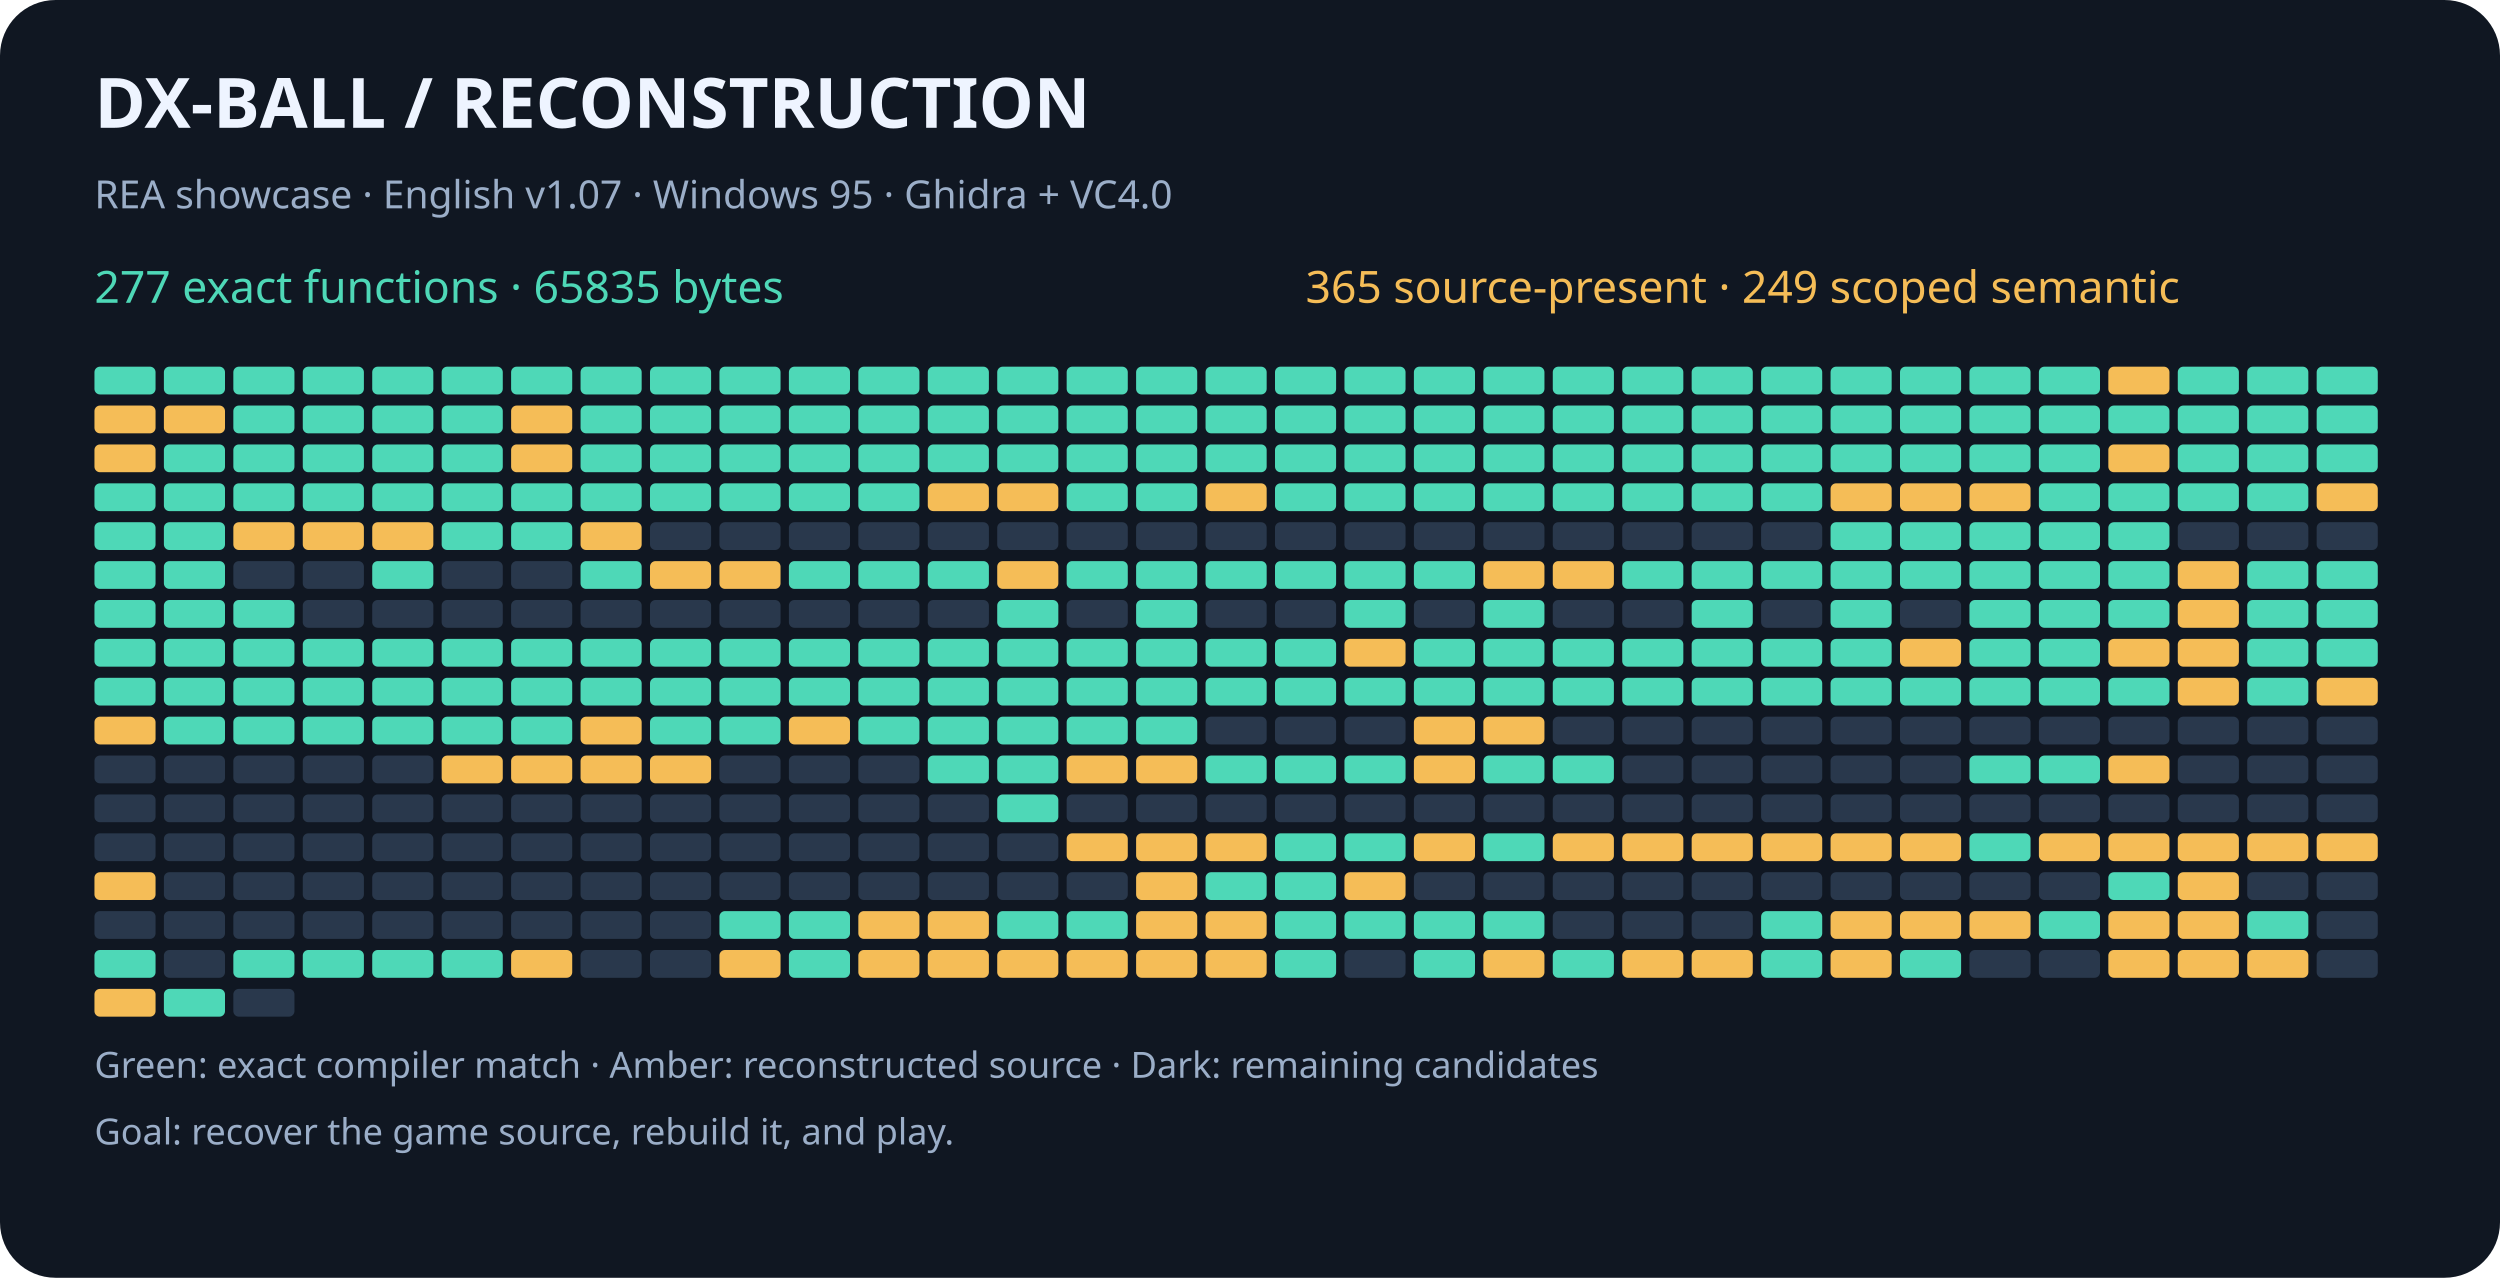
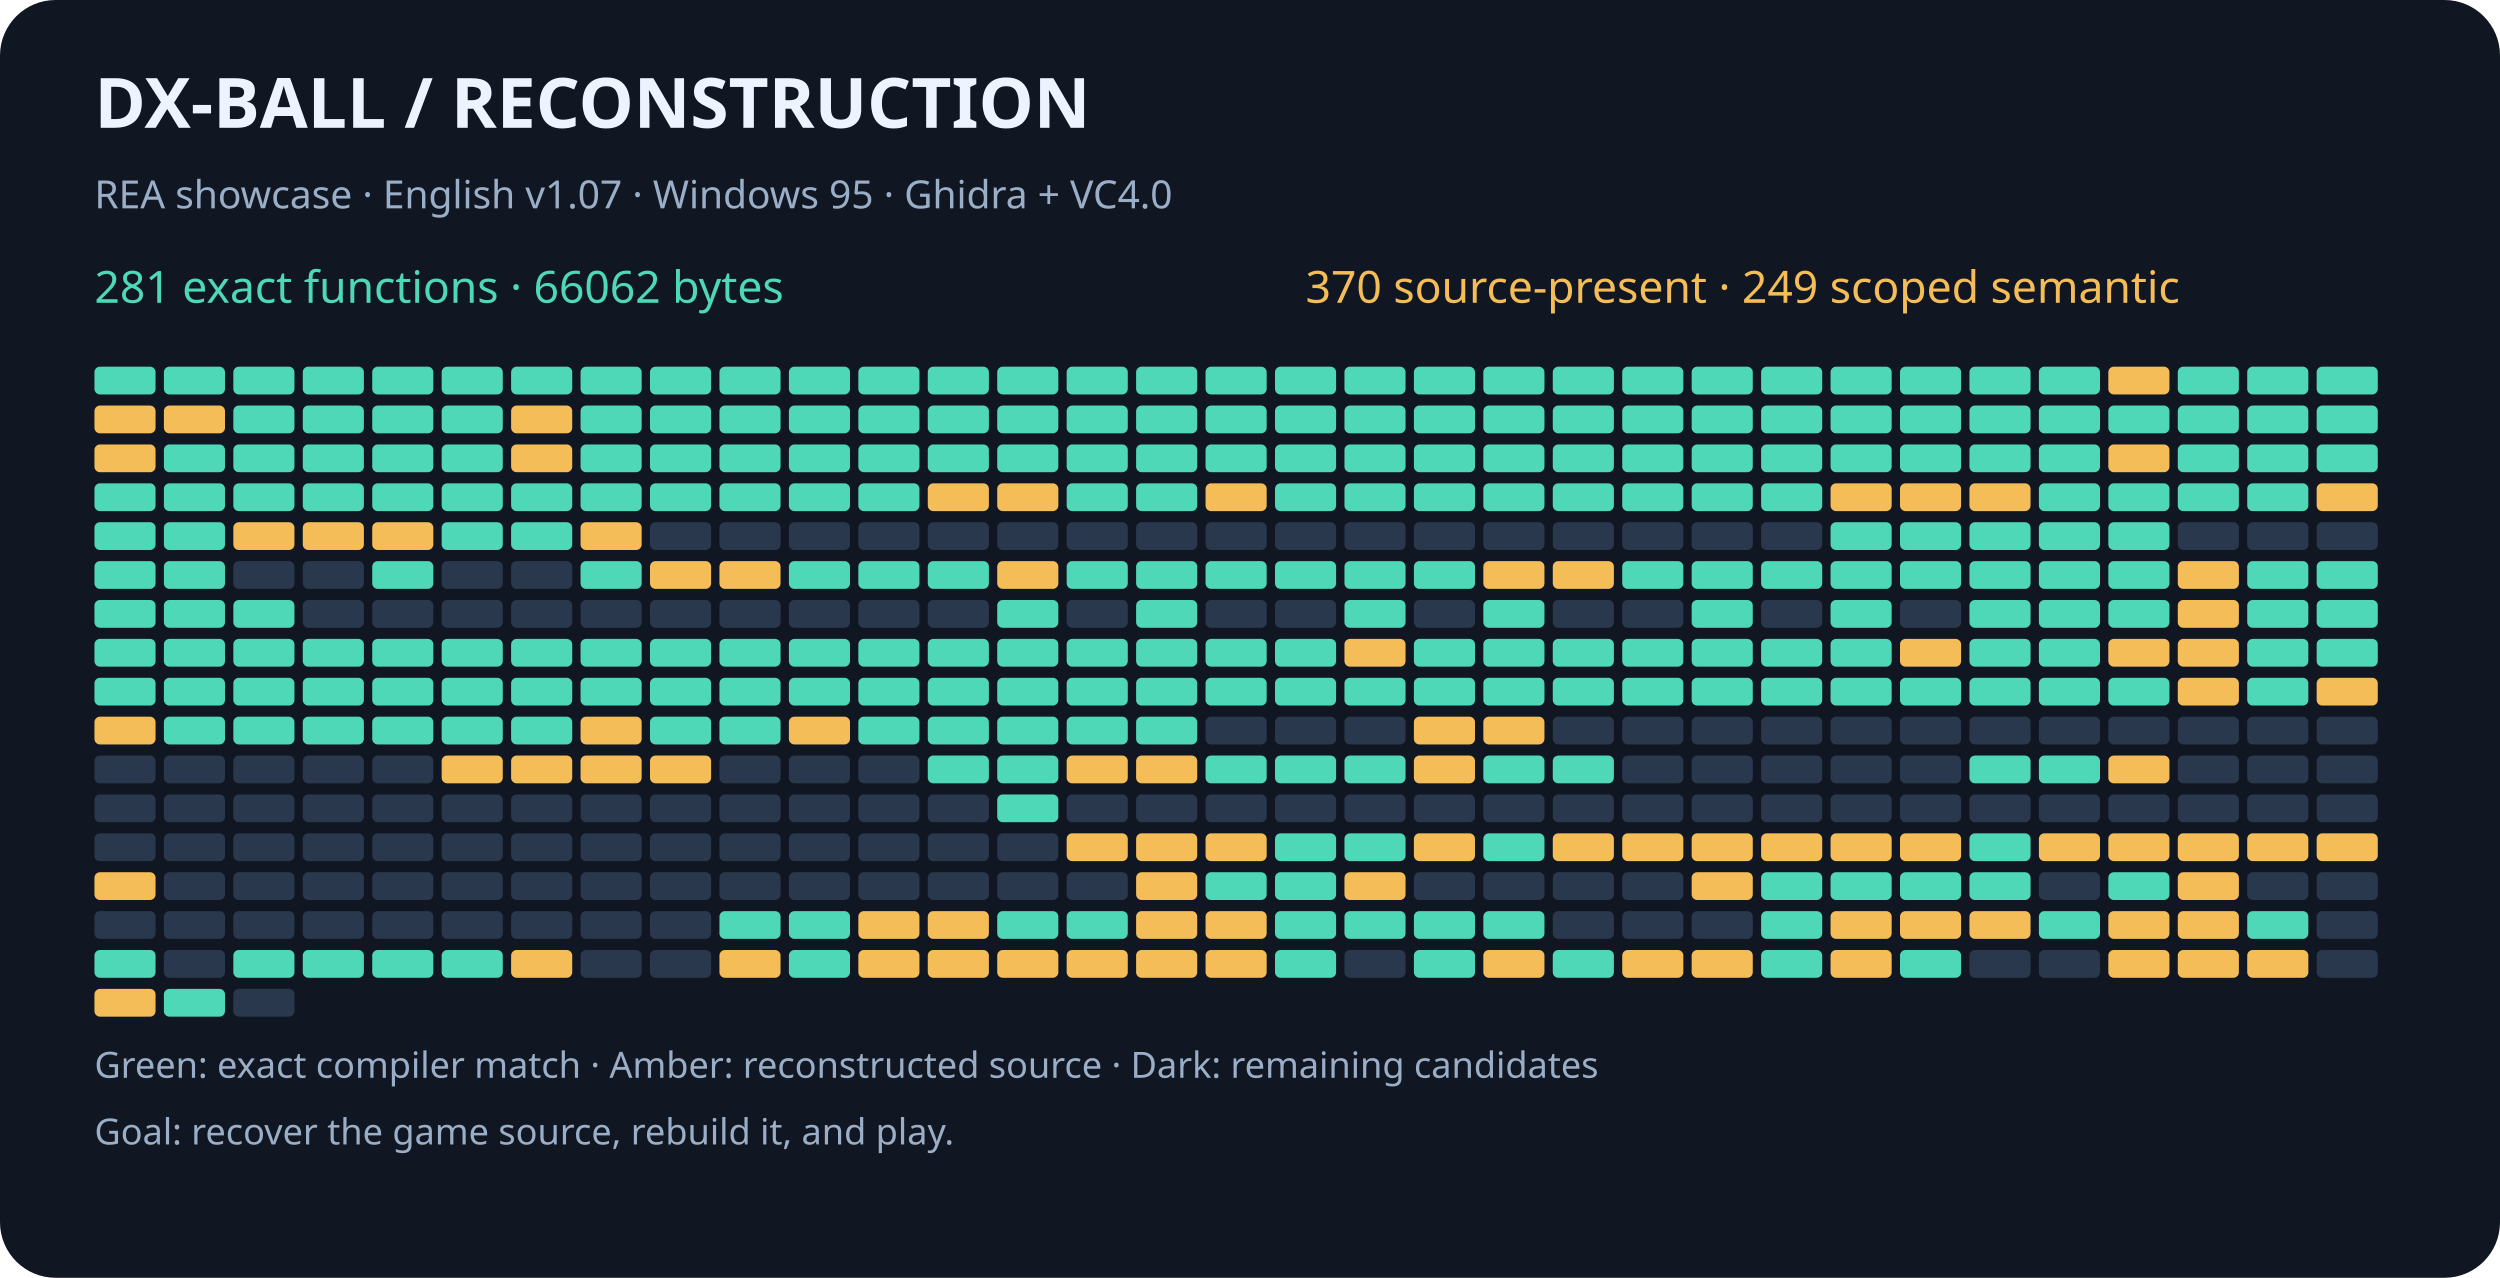
<svg xmlns="http://www.w3.org/2000/svg" width="900" height="460" viewBox="0 0 900 460" role="img" aria-labelledby="title desc">
  <rect width="900" height="460" rx="20" fill="#101722" />
  <g font-family="sans-serif">
    <text x="34" y="46" fill="#eef4ff" font-size="25" font-weight="bold">DX-BALL  /  RECONSTRUCTION</text>
    <text x="34" y="75" fill="#9baec8" font-size="14">REA showcase · English v1.07 · Windows 95 · Ghidra + VC4.0</text>
-     <text x="34" y="109" fill="#4ed8b7" font-size="16">277 exact functions · 65835 bytes</text>
-     <text x="470" y="109" fill="#f5bd57" font-size="16">365 source-present · 249 scoped semantic</text>
+     <text x="34" y="109" fill="#4ed8b7" font-size="16">281 exact functions · 66062 bytes</text>
+     <text x="470" y="109" fill="#f5bd57" font-size="16">370 source-present · 249 scoped semantic</text>
    <rect x="34" y="132" width="22" height="10" rx="2" fill="#4ed8b7" />
    <rect x="59" y="132" width="22" height="10" rx="2" fill="#4ed8b7" />
    <rect x="84" y="132" width="22" height="10" rx="2" fill="#4ed8b7" />
    <rect x="109" y="132" width="22" height="10" rx="2" fill="#4ed8b7" />
    <rect x="134" y="132" width="22" height="10" rx="2" fill="#4ed8b7" />
    <rect x="159" y="132" width="22" height="10" rx="2" fill="#4ed8b7" />
    <rect x="184" y="132" width="22" height="10" rx="2" fill="#4ed8b7" />
    <rect x="209" y="132" width="22" height="10" rx="2" fill="#4ed8b7" />
    <rect x="234" y="132" width="22" height="10" rx="2" fill="#4ed8b7" />
    <rect x="259" y="132" width="22" height="10" rx="2" fill="#4ed8b7" />
    <rect x="284" y="132" width="22" height="10" rx="2" fill="#4ed8b7" />
    <rect x="309" y="132" width="22" height="10" rx="2" fill="#4ed8b7" />
    <rect x="334" y="132" width="22" height="10" rx="2" fill="#4ed8b7" />
    <rect x="359" y="132" width="22" height="10" rx="2" fill="#4ed8b7" />
    <rect x="384" y="132" width="22" height="10" rx="2" fill="#4ed8b7" />
    <rect x="409" y="132" width="22" height="10" rx="2" fill="#4ed8b7" />
    <rect x="434" y="132" width="22" height="10" rx="2" fill="#4ed8b7" />
    <rect x="459" y="132" width="22" height="10" rx="2" fill="#4ed8b7" />
    <rect x="484" y="132" width="22" height="10" rx="2" fill="#4ed8b7" />
    <rect x="509" y="132" width="22" height="10" rx="2" fill="#4ed8b7" />
    <rect x="534" y="132" width="22" height="10" rx="2" fill="#4ed8b7" />
    <rect x="559" y="132" width="22" height="10" rx="2" fill="#4ed8b7" />
    <rect x="584" y="132" width="22" height="10" rx="2" fill="#4ed8b7" />
    <rect x="609" y="132" width="22" height="10" rx="2" fill="#4ed8b7" />
    <rect x="634" y="132" width="22" height="10" rx="2" fill="#4ed8b7" />
    <rect x="659" y="132" width="22" height="10" rx="2" fill="#4ed8b7" />
    <rect x="684" y="132" width="22" height="10" rx="2" fill="#4ed8b7" />
    <rect x="709" y="132" width="22" height="10" rx="2" fill="#4ed8b7" />
    <rect x="734" y="132" width="22" height="10" rx="2" fill="#4ed8b7" />
    <rect x="759" y="132" width="22" height="10" rx="2" fill="#f5bd57" />
    <rect x="784" y="132" width="22" height="10" rx="2" fill="#4ed8b7" />
    <rect x="809" y="132" width="22" height="10" rx="2" fill="#4ed8b7" />
    <rect x="834" y="132" width="22" height="10" rx="2" fill="#4ed8b7" />
    <rect x="34" y="146" width="22" height="10" rx="2" fill="#f5bd57" />
    <rect x="59" y="146" width="22" height="10" rx="2" fill="#f5bd57" />
    <rect x="84" y="146" width="22" height="10" rx="2" fill="#4ed8b7" />
    <rect x="109" y="146" width="22" height="10" rx="2" fill="#4ed8b7" />
    <rect x="134" y="146" width="22" height="10" rx="2" fill="#4ed8b7" />
    <rect x="159" y="146" width="22" height="10" rx="2" fill="#4ed8b7" />
    <rect x="184" y="146" width="22" height="10" rx="2" fill="#f5bd57" />
    <rect x="209" y="146" width="22" height="10" rx="2" fill="#4ed8b7" />
    <rect x="234" y="146" width="22" height="10" rx="2" fill="#4ed8b7" />
    <rect x="259" y="146" width="22" height="10" rx="2" fill="#4ed8b7" />
    <rect x="284" y="146" width="22" height="10" rx="2" fill="#4ed8b7" />
    <rect x="309" y="146" width="22" height="10" rx="2" fill="#4ed8b7" />
    <rect x="334" y="146" width="22" height="10" rx="2" fill="#4ed8b7" />
    <rect x="359" y="146" width="22" height="10" rx="2" fill="#4ed8b7" />
    <rect x="384" y="146" width="22" height="10" rx="2" fill="#4ed8b7" />
    <rect x="409" y="146" width="22" height="10" rx="2" fill="#4ed8b7" />
    <rect x="434" y="146" width="22" height="10" rx="2" fill="#4ed8b7" />
    <rect x="459" y="146" width="22" height="10" rx="2" fill="#4ed8b7" />
    <rect x="484" y="146" width="22" height="10" rx="2" fill="#4ed8b7" />
    <rect x="509" y="146" width="22" height="10" rx="2" fill="#4ed8b7" />
    <rect x="534" y="146" width="22" height="10" rx="2" fill="#4ed8b7" />
    <rect x="559" y="146" width="22" height="10" rx="2" fill="#4ed8b7" />
    <rect x="584" y="146" width="22" height="10" rx="2" fill="#4ed8b7" />
    <rect x="609" y="146" width="22" height="10" rx="2" fill="#4ed8b7" />
    <rect x="634" y="146" width="22" height="10" rx="2" fill="#4ed8b7" />
    <rect x="659" y="146" width="22" height="10" rx="2" fill="#4ed8b7" />
    <rect x="684" y="146" width="22" height="10" rx="2" fill="#4ed8b7" />
    <rect x="709" y="146" width="22" height="10" rx="2" fill="#4ed8b7" />
    <rect x="734" y="146" width="22" height="10" rx="2" fill="#4ed8b7" />
    <rect x="759" y="146" width="22" height="10" rx="2" fill="#4ed8b7" />
    <rect x="784" y="146" width="22" height="10" rx="2" fill="#4ed8b7" />
    <rect x="809" y="146" width="22" height="10" rx="2" fill="#4ed8b7" />
    <rect x="834" y="146" width="22" height="10" rx="2" fill="#4ed8b7" />
    <rect x="34" y="160" width="22" height="10" rx="2" fill="#f5bd57" />
    <rect x="59" y="160" width="22" height="10" rx="2" fill="#4ed8b7" />
    <rect x="84" y="160" width="22" height="10" rx="2" fill="#4ed8b7" />
    <rect x="109" y="160" width="22" height="10" rx="2" fill="#4ed8b7" />
    <rect x="134" y="160" width="22" height="10" rx="2" fill="#4ed8b7" />
    <rect x="159" y="160" width="22" height="10" rx="2" fill="#4ed8b7" />
    <rect x="184" y="160" width="22" height="10" rx="2" fill="#f5bd57" />
    <rect x="209" y="160" width="22" height="10" rx="2" fill="#4ed8b7" />
    <rect x="234" y="160" width="22" height="10" rx="2" fill="#4ed8b7" />
    <rect x="259" y="160" width="22" height="10" rx="2" fill="#4ed8b7" />
    <rect x="284" y="160" width="22" height="10" rx="2" fill="#4ed8b7" />
    <rect x="309" y="160" width="22" height="10" rx="2" fill="#4ed8b7" />
    <rect x="334" y="160" width="22" height="10" rx="2" fill="#4ed8b7" />
    <rect x="359" y="160" width="22" height="10" rx="2" fill="#4ed8b7" />
    <rect x="384" y="160" width="22" height="10" rx="2" fill="#4ed8b7" />
    <rect x="409" y="160" width="22" height="10" rx="2" fill="#4ed8b7" />
    <rect x="434" y="160" width="22" height="10" rx="2" fill="#4ed8b7" />
    <rect x="459" y="160" width="22" height="10" rx="2" fill="#4ed8b7" />
    <rect x="484" y="160" width="22" height="10" rx="2" fill="#4ed8b7" />
    <rect x="509" y="160" width="22" height="10" rx="2" fill="#4ed8b7" />
    <rect x="534" y="160" width="22" height="10" rx="2" fill="#4ed8b7" />
    <rect x="559" y="160" width="22" height="10" rx="2" fill="#4ed8b7" />
    <rect x="584" y="160" width="22" height="10" rx="2" fill="#4ed8b7" />
    <rect x="609" y="160" width="22" height="10" rx="2" fill="#4ed8b7" />
    <rect x="634" y="160" width="22" height="10" rx="2" fill="#4ed8b7" />
    <rect x="659" y="160" width="22" height="10" rx="2" fill="#4ed8b7" />
    <rect x="684" y="160" width="22" height="10" rx="2" fill="#4ed8b7" />
    <rect x="709" y="160" width="22" height="10" rx="2" fill="#4ed8b7" />
    <rect x="734" y="160" width="22" height="10" rx="2" fill="#4ed8b7" />
    <rect x="759" y="160" width="22" height="10" rx="2" fill="#f5bd57" />
    <rect x="784" y="160" width="22" height="10" rx="2" fill="#4ed8b7" />
    <rect x="809" y="160" width="22" height="10" rx="2" fill="#4ed8b7" />
    <rect x="834" y="160" width="22" height="10" rx="2" fill="#4ed8b7" />
    <rect x="34" y="174" width="22" height="10" rx="2" fill="#4ed8b7" />
    <rect x="59" y="174" width="22" height="10" rx="2" fill="#4ed8b7" />
    <rect x="84" y="174" width="22" height="10" rx="2" fill="#4ed8b7" />
    <rect x="109" y="174" width="22" height="10" rx="2" fill="#4ed8b7" />
    <rect x="134" y="174" width="22" height="10" rx="2" fill="#4ed8b7" />
    <rect x="159" y="174" width="22" height="10" rx="2" fill="#4ed8b7" />
    <rect x="184" y="174" width="22" height="10" rx="2" fill="#4ed8b7" />
    <rect x="209" y="174" width="22" height="10" rx="2" fill="#4ed8b7" />
    <rect x="234" y="174" width="22" height="10" rx="2" fill="#4ed8b7" />
    <rect x="259" y="174" width="22" height="10" rx="2" fill="#4ed8b7" />
    <rect x="284" y="174" width="22" height="10" rx="2" fill="#4ed8b7" />
    <rect x="309" y="174" width="22" height="10" rx="2" fill="#4ed8b7" />
    <rect x="334" y="174" width="22" height="10" rx="2" fill="#f5bd57" />
    <rect x="359" y="174" width="22" height="10" rx="2" fill="#f5bd57" />
    <rect x="384" y="174" width="22" height="10" rx="2" fill="#4ed8b7" />
    <rect x="409" y="174" width="22" height="10" rx="2" fill="#4ed8b7" />
    <rect x="434" y="174" width="22" height="10" rx="2" fill="#f5bd57" />
    <rect x="459" y="174" width="22" height="10" rx="2" fill="#4ed8b7" />
    <rect x="484" y="174" width="22" height="10" rx="2" fill="#4ed8b7" />
    <rect x="509" y="174" width="22" height="10" rx="2" fill="#4ed8b7" />
    <rect x="534" y="174" width="22" height="10" rx="2" fill="#4ed8b7" />
    <rect x="559" y="174" width="22" height="10" rx="2" fill="#4ed8b7" />
    <rect x="584" y="174" width="22" height="10" rx="2" fill="#4ed8b7" />
    <rect x="609" y="174" width="22" height="10" rx="2" fill="#4ed8b7" />
    <rect x="634" y="174" width="22" height="10" rx="2" fill="#4ed8b7" />
    <rect x="659" y="174" width="22" height="10" rx="2" fill="#f5bd57" />
    <rect x="684" y="174" width="22" height="10" rx="2" fill="#f5bd57" />
    <rect x="709" y="174" width="22" height="10" rx="2" fill="#f5bd57" />
    <rect x="734" y="174" width="22" height="10" rx="2" fill="#4ed8b7" />
    <rect x="759" y="174" width="22" height="10" rx="2" fill="#4ed8b7" />
    <rect x="784" y="174" width="22" height="10" rx="2" fill="#4ed8b7" />
    <rect x="809" y="174" width="22" height="10" rx="2" fill="#4ed8b7" />
    <rect x="834" y="174" width="22" height="10" rx="2" fill="#f5bd57" />
    <rect x="34" y="188" width="22" height="10" rx="2" fill="#4ed8b7" />
    <rect x="59" y="188" width="22" height="10" rx="2" fill="#4ed8b7" />
    <rect x="84" y="188" width="22" height="10" rx="2" fill="#f5bd57" />
    <rect x="109" y="188" width="22" height="10" rx="2" fill="#f5bd57" />
    <rect x="134" y="188" width="22" height="10" rx="2" fill="#f5bd57" />
    <rect x="159" y="188" width="22" height="10" rx="2" fill="#4ed8b7" />
    <rect x="184" y="188" width="22" height="10" rx="2" fill="#4ed8b7" />
    <rect x="209" y="188" width="22" height="10" rx="2" fill="#f5bd57" />
    <rect x="234" y="188" width="22" height="10" rx="2" fill="#29384c" />
    <rect x="259" y="188" width="22" height="10" rx="2" fill="#29384c" />
    <rect x="284" y="188" width="22" height="10" rx="2" fill="#29384c" />
    <rect x="309" y="188" width="22" height="10" rx="2" fill="#29384c" />
    <rect x="334" y="188" width="22" height="10" rx="2" fill="#29384c" />
    <rect x="359" y="188" width="22" height="10" rx="2" fill="#29384c" />
    <rect x="384" y="188" width="22" height="10" rx="2" fill="#29384c" />
    <rect x="409" y="188" width="22" height="10" rx="2" fill="#29384c" />
    <rect x="434" y="188" width="22" height="10" rx="2" fill="#29384c" />
    <rect x="459" y="188" width="22" height="10" rx="2" fill="#29384c" />
    <rect x="484" y="188" width="22" height="10" rx="2" fill="#29384c" />
    <rect x="509" y="188" width="22" height="10" rx="2" fill="#29384c" />
    <rect x="534" y="188" width="22" height="10" rx="2" fill="#29384c" />
    <rect x="559" y="188" width="22" height="10" rx="2" fill="#29384c" />
    <rect x="584" y="188" width="22" height="10" rx="2" fill="#29384c" />
    <rect x="609" y="188" width="22" height="10" rx="2" fill="#29384c" />
    <rect x="634" y="188" width="22" height="10" rx="2" fill="#29384c" />
    <rect x="659" y="188" width="22" height="10" rx="2" fill="#4ed8b7" />
    <rect x="684" y="188" width="22" height="10" rx="2" fill="#4ed8b7" />
    <rect x="709" y="188" width="22" height="10" rx="2" fill="#4ed8b7" />
    <rect x="734" y="188" width="22" height="10" rx="2" fill="#4ed8b7" />
    <rect x="759" y="188" width="22" height="10" rx="2" fill="#4ed8b7" />
    <rect x="784" y="188" width="22" height="10" rx="2" fill="#29384c" />
    <rect x="809" y="188" width="22" height="10" rx="2" fill="#29384c" />
    <rect x="834" y="188" width="22" height="10" rx="2" fill="#29384c" />
    <rect x="34" y="202" width="22" height="10" rx="2" fill="#4ed8b7" />
    <rect x="59" y="202" width="22" height="10" rx="2" fill="#4ed8b7" />
    <rect x="84" y="202" width="22" height="10" rx="2" fill="#29384c" />
    <rect x="109" y="202" width="22" height="10" rx="2" fill="#29384c" />
    <rect x="134" y="202" width="22" height="10" rx="2" fill="#4ed8b7" />
    <rect x="159" y="202" width="22" height="10" rx="2" fill="#29384c" />
    <rect x="184" y="202" width="22" height="10" rx="2" fill="#29384c" />
    <rect x="209" y="202" width="22" height="10" rx="2" fill="#4ed8b7" />
    <rect x="234" y="202" width="22" height="10" rx="2" fill="#f5bd57" />
    <rect x="259" y="202" width="22" height="10" rx="2" fill="#f5bd57" />
    <rect x="284" y="202" width="22" height="10" rx="2" fill="#4ed8b7" />
    <rect x="309" y="202" width="22" height="10" rx="2" fill="#4ed8b7" />
    <rect x="334" y="202" width="22" height="10" rx="2" fill="#4ed8b7" />
    <rect x="359" y="202" width="22" height="10" rx="2" fill="#f5bd57" />
    <rect x="384" y="202" width="22" height="10" rx="2" fill="#4ed8b7" />
    <rect x="409" y="202" width="22" height="10" rx="2" fill="#4ed8b7" />
    <rect x="434" y="202" width="22" height="10" rx="2" fill="#4ed8b7" />
    <rect x="459" y="202" width="22" height="10" rx="2" fill="#4ed8b7" />
    <rect x="484" y="202" width="22" height="10" rx="2" fill="#4ed8b7" />
    <rect x="509" y="202" width="22" height="10" rx="2" fill="#4ed8b7" />
    <rect x="534" y="202" width="22" height="10" rx="2" fill="#f5bd57" />
    <rect x="559" y="202" width="22" height="10" rx="2" fill="#f5bd57" />
    <rect x="584" y="202" width="22" height="10" rx="2" fill="#4ed8b7" />
    <rect x="609" y="202" width="22" height="10" rx="2" fill="#4ed8b7" />
    <rect x="634" y="202" width="22" height="10" rx="2" fill="#4ed8b7" />
    <rect x="659" y="202" width="22" height="10" rx="2" fill="#4ed8b7" />
    <rect x="684" y="202" width="22" height="10" rx="2" fill="#4ed8b7" />
    <rect x="709" y="202" width="22" height="10" rx="2" fill="#4ed8b7" />
    <rect x="734" y="202" width="22" height="10" rx="2" fill="#4ed8b7" />
    <rect x="759" y="202" width="22" height="10" rx="2" fill="#4ed8b7" />
    <rect x="784" y="202" width="22" height="10" rx="2" fill="#f5bd57" />
    <rect x="809" y="202" width="22" height="10" rx="2" fill="#4ed8b7" />
    <rect x="834" y="202" width="22" height="10" rx="2" fill="#4ed8b7" />
    <rect x="34" y="216" width="22" height="10" rx="2" fill="#4ed8b7" />
    <rect x="59" y="216" width="22" height="10" rx="2" fill="#4ed8b7" />
    <rect x="84" y="216" width="22" height="10" rx="2" fill="#4ed8b7" />
    <rect x="109" y="216" width="22" height="10" rx="2" fill="#29384c" />
    <rect x="134" y="216" width="22" height="10" rx="2" fill="#29384c" />
    <rect x="159" y="216" width="22" height="10" rx="2" fill="#29384c" />
    <rect x="184" y="216" width="22" height="10" rx="2" fill="#29384c" />
    <rect x="209" y="216" width="22" height="10" rx="2" fill="#29384c" />
    <rect x="234" y="216" width="22" height="10" rx="2" fill="#29384c" />
    <rect x="259" y="216" width="22" height="10" rx="2" fill="#29384c" />
    <rect x="284" y="216" width="22" height="10" rx="2" fill="#29384c" />
    <rect x="309" y="216" width="22" height="10" rx="2" fill="#29384c" />
    <rect x="334" y="216" width="22" height="10" rx="2" fill="#29384c" />
    <rect x="359" y="216" width="22" height="10" rx="2" fill="#4ed8b7" />
    <rect x="384" y="216" width="22" height="10" rx="2" fill="#29384c" />
    <rect x="409" y="216" width="22" height="10" rx="2" fill="#4ed8b7" />
    <rect x="434" y="216" width="22" height="10" rx="2" fill="#29384c" />
    <rect x="459" y="216" width="22" height="10" rx="2" fill="#29384c" />
    <rect x="484" y="216" width="22" height="10" rx="2" fill="#4ed8b7" />
    <rect x="509" y="216" width="22" height="10" rx="2" fill="#29384c" />
    <rect x="534" y="216" width="22" height="10" rx="2" fill="#4ed8b7" />
    <rect x="559" y="216" width="22" height="10" rx="2" fill="#29384c" />
    <rect x="584" y="216" width="22" height="10" rx="2" fill="#29384c" />
    <rect x="609" y="216" width="22" height="10" rx="2" fill="#4ed8b7" />
    <rect x="634" y="216" width="22" height="10" rx="2" fill="#29384c" />
    <rect x="659" y="216" width="22" height="10" rx="2" fill="#4ed8b7" />
    <rect x="684" y="216" width="22" height="10" rx="2" fill="#29384c" />
    <rect x="709" y="216" width="22" height="10" rx="2" fill="#4ed8b7" />
    <rect x="734" y="216" width="22" height="10" rx="2" fill="#4ed8b7" />
    <rect x="759" y="216" width="22" height="10" rx="2" fill="#4ed8b7" />
    <rect x="784" y="216" width="22" height="10" rx="2" fill="#f5bd57" />
    <rect x="809" y="216" width="22" height="10" rx="2" fill="#4ed8b7" />
    <rect x="834" y="216" width="22" height="10" rx="2" fill="#4ed8b7" />
    <rect x="34" y="230" width="22" height="10" rx="2" fill="#4ed8b7" />
    <rect x="59" y="230" width="22" height="10" rx="2" fill="#4ed8b7" />
    <rect x="84" y="230" width="22" height="10" rx="2" fill="#4ed8b7" />
    <rect x="109" y="230" width="22" height="10" rx="2" fill="#4ed8b7" />
    <rect x="134" y="230" width="22" height="10" rx="2" fill="#4ed8b7" />
    <rect x="159" y="230" width="22" height="10" rx="2" fill="#4ed8b7" />
    <rect x="184" y="230" width="22" height="10" rx="2" fill="#4ed8b7" />
    <rect x="209" y="230" width="22" height="10" rx="2" fill="#4ed8b7" />
    <rect x="234" y="230" width="22" height="10" rx="2" fill="#4ed8b7" />
    <rect x="259" y="230" width="22" height="10" rx="2" fill="#4ed8b7" />
    <rect x="284" y="230" width="22" height="10" rx="2" fill="#4ed8b7" />
    <rect x="309" y="230" width="22" height="10" rx="2" fill="#4ed8b7" />
    <rect x="334" y="230" width="22" height="10" rx="2" fill="#4ed8b7" />
    <rect x="359" y="230" width="22" height="10" rx="2" fill="#4ed8b7" />
    <rect x="384" y="230" width="22" height="10" rx="2" fill="#4ed8b7" />
    <rect x="409" y="230" width="22" height="10" rx="2" fill="#4ed8b7" />
    <rect x="434" y="230" width="22" height="10" rx="2" fill="#4ed8b7" />
    <rect x="459" y="230" width="22" height="10" rx="2" fill="#4ed8b7" />
    <rect x="484" y="230" width="22" height="10" rx="2" fill="#f5bd57" />
    <rect x="509" y="230" width="22" height="10" rx="2" fill="#4ed8b7" />
    <rect x="534" y="230" width="22" height="10" rx="2" fill="#4ed8b7" />
    <rect x="559" y="230" width="22" height="10" rx="2" fill="#4ed8b7" />
    <rect x="584" y="230" width="22" height="10" rx="2" fill="#4ed8b7" />
    <rect x="609" y="230" width="22" height="10" rx="2" fill="#4ed8b7" />
    <rect x="634" y="230" width="22" height="10" rx="2" fill="#4ed8b7" />
    <rect x="659" y="230" width="22" height="10" rx="2" fill="#4ed8b7" />
    <rect x="684" y="230" width="22" height="10" rx="2" fill="#f5bd57" />
    <rect x="709" y="230" width="22" height="10" rx="2" fill="#4ed8b7" />
    <rect x="734" y="230" width="22" height="10" rx="2" fill="#4ed8b7" />
    <rect x="759" y="230" width="22" height="10" rx="2" fill="#f5bd57" />
    <rect x="784" y="230" width="22" height="10" rx="2" fill="#f5bd57" />
    <rect x="809" y="230" width="22" height="10" rx="2" fill="#4ed8b7" />
    <rect x="834" y="230" width="22" height="10" rx="2" fill="#4ed8b7" />
    <rect x="34" y="244" width="22" height="10" rx="2" fill="#4ed8b7" />
    <rect x="59" y="244" width="22" height="10" rx="2" fill="#4ed8b7" />
    <rect x="84" y="244" width="22" height="10" rx="2" fill="#4ed8b7" />
    <rect x="109" y="244" width="22" height="10" rx="2" fill="#4ed8b7" />
    <rect x="134" y="244" width="22" height="10" rx="2" fill="#4ed8b7" />
    <rect x="159" y="244" width="22" height="10" rx="2" fill="#4ed8b7" />
    <rect x="184" y="244" width="22" height="10" rx="2" fill="#4ed8b7" />
    <rect x="209" y="244" width="22" height="10" rx="2" fill="#4ed8b7" />
    <rect x="234" y="244" width="22" height="10" rx="2" fill="#4ed8b7" />
    <rect x="259" y="244" width="22" height="10" rx="2" fill="#4ed8b7" />
    <rect x="284" y="244" width="22" height="10" rx="2" fill="#4ed8b7" />
    <rect x="309" y="244" width="22" height="10" rx="2" fill="#4ed8b7" />
    <rect x="334" y="244" width="22" height="10" rx="2" fill="#4ed8b7" />
    <rect x="359" y="244" width="22" height="10" rx="2" fill="#4ed8b7" />
    <rect x="384" y="244" width="22" height="10" rx="2" fill="#4ed8b7" />
    <rect x="409" y="244" width="22" height="10" rx="2" fill="#4ed8b7" />
    <rect x="434" y="244" width="22" height="10" rx="2" fill="#4ed8b7" />
    <rect x="459" y="244" width="22" height="10" rx="2" fill="#4ed8b7" />
    <rect x="484" y="244" width="22" height="10" rx="2" fill="#4ed8b7" />
    <rect x="509" y="244" width="22" height="10" rx="2" fill="#4ed8b7" />
    <rect x="534" y="244" width="22" height="10" rx="2" fill="#4ed8b7" />
    <rect x="559" y="244" width="22" height="10" rx="2" fill="#4ed8b7" />
    <rect x="584" y="244" width="22" height="10" rx="2" fill="#4ed8b7" />
    <rect x="609" y="244" width="22" height="10" rx="2" fill="#4ed8b7" />
    <rect x="634" y="244" width="22" height="10" rx="2" fill="#4ed8b7" />
    <rect x="659" y="244" width="22" height="10" rx="2" fill="#4ed8b7" />
    <rect x="684" y="244" width="22" height="10" rx="2" fill="#4ed8b7" />
    <rect x="709" y="244" width="22" height="10" rx="2" fill="#4ed8b7" />
    <rect x="734" y="244" width="22" height="10" rx="2" fill="#4ed8b7" />
    <rect x="759" y="244" width="22" height="10" rx="2" fill="#4ed8b7" />
    <rect x="784" y="244" width="22" height="10" rx="2" fill="#f5bd57" />
    <rect x="809" y="244" width="22" height="10" rx="2" fill="#4ed8b7" />
    <rect x="834" y="244" width="22" height="10" rx="2" fill="#f5bd57" />
    <rect x="34" y="258" width="22" height="10" rx="2" fill="#f5bd57" />
    <rect x="59" y="258" width="22" height="10" rx="2" fill="#4ed8b7" />
    <rect x="84" y="258" width="22" height="10" rx="2" fill="#4ed8b7" />
    <rect x="109" y="258" width="22" height="10" rx="2" fill="#4ed8b7" />
    <rect x="134" y="258" width="22" height="10" rx="2" fill="#4ed8b7" />
    <rect x="159" y="258" width="22" height="10" rx="2" fill="#4ed8b7" />
    <rect x="184" y="258" width="22" height="10" rx="2" fill="#4ed8b7" />
    <rect x="209" y="258" width="22" height="10" rx="2" fill="#f5bd57" />
    <rect x="234" y="258" width="22" height="10" rx="2" fill="#4ed8b7" />
    <rect x="259" y="258" width="22" height="10" rx="2" fill="#4ed8b7" />
    <rect x="284" y="258" width="22" height="10" rx="2" fill="#f5bd57" />
    <rect x="309" y="258" width="22" height="10" rx="2" fill="#4ed8b7" />
    <rect x="334" y="258" width="22" height="10" rx="2" fill="#4ed8b7" />
    <rect x="359" y="258" width="22" height="10" rx="2" fill="#4ed8b7" />
    <rect x="384" y="258" width="22" height="10" rx="2" fill="#4ed8b7" />
    <rect x="409" y="258" width="22" height="10" rx="2" fill="#4ed8b7" />
    <rect x="434" y="258" width="22" height="10" rx="2" fill="#29384c" />
    <rect x="459" y="258" width="22" height="10" rx="2" fill="#29384c" />
    <rect x="484" y="258" width="22" height="10" rx="2" fill="#29384c" />
    <rect x="509" y="258" width="22" height="10" rx="2" fill="#f5bd57" />
    <rect x="534" y="258" width="22" height="10" rx="2" fill="#f5bd57" />
    <rect x="559" y="258" width="22" height="10" rx="2" fill="#29384c" />
    <rect x="584" y="258" width="22" height="10" rx="2" fill="#29384c" />
    <rect x="609" y="258" width="22" height="10" rx="2" fill="#29384c" />
    <rect x="634" y="258" width="22" height="10" rx="2" fill="#29384c" />
    <rect x="659" y="258" width="22" height="10" rx="2" fill="#29384c" />
    <rect x="684" y="258" width="22" height="10" rx="2" fill="#29384c" />
    <rect x="709" y="258" width="22" height="10" rx="2" fill="#29384c" />
    <rect x="734" y="258" width="22" height="10" rx="2" fill="#29384c" />
    <rect x="759" y="258" width="22" height="10" rx="2" fill="#29384c" />
    <rect x="784" y="258" width="22" height="10" rx="2" fill="#29384c" />
    <rect x="809" y="258" width="22" height="10" rx="2" fill="#29384c" />
    <rect x="834" y="258" width="22" height="10" rx="2" fill="#29384c" />
    <rect x="34" y="272" width="22" height="10" rx="2" fill="#29384c" />
    <rect x="59" y="272" width="22" height="10" rx="2" fill="#29384c" />
    <rect x="84" y="272" width="22" height="10" rx="2" fill="#29384c" />
    <rect x="109" y="272" width="22" height="10" rx="2" fill="#29384c" />
    <rect x="134" y="272" width="22" height="10" rx="2" fill="#29384c" />
    <rect x="159" y="272" width="22" height="10" rx="2" fill="#f5bd57" />
    <rect x="184" y="272" width="22" height="10" rx="2" fill="#f5bd57" />
    <rect x="209" y="272" width="22" height="10" rx="2" fill="#f5bd57" />
    <rect x="234" y="272" width="22" height="10" rx="2" fill="#f5bd57" />
    <rect x="259" y="272" width="22" height="10" rx="2" fill="#29384c" />
    <rect x="284" y="272" width="22" height="10" rx="2" fill="#29384c" />
    <rect x="309" y="272" width="22" height="10" rx="2" fill="#29384c" />
    <rect x="334" y="272" width="22" height="10" rx="2" fill="#4ed8b7" />
    <rect x="359" y="272" width="22" height="10" rx="2" fill="#4ed8b7" />
    <rect x="384" y="272" width="22" height="10" rx="2" fill="#f5bd57" />
    <rect x="409" y="272" width="22" height="10" rx="2" fill="#f5bd57" />
    <rect x="434" y="272" width="22" height="10" rx="2" fill="#4ed8b7" />
    <rect x="459" y="272" width="22" height="10" rx="2" fill="#4ed8b7" />
    <rect x="484" y="272" width="22" height="10" rx="2" fill="#4ed8b7" />
    <rect x="509" y="272" width="22" height="10" rx="2" fill="#f5bd57" />
    <rect x="534" y="272" width="22" height="10" rx="2" fill="#4ed8b7" />
    <rect x="559" y="272" width="22" height="10" rx="2" fill="#4ed8b7" />
    <rect x="584" y="272" width="22" height="10" rx="2" fill="#29384c" />
    <rect x="609" y="272" width="22" height="10" rx="2" fill="#29384c" />
    <rect x="634" y="272" width="22" height="10" rx="2" fill="#29384c" />
    <rect x="659" y="272" width="22" height="10" rx="2" fill="#29384c" />
    <rect x="684" y="272" width="22" height="10" rx="2" fill="#29384c" />
    <rect x="709" y="272" width="22" height="10" rx="2" fill="#4ed8b7" />
    <rect x="734" y="272" width="22" height="10" rx="2" fill="#4ed8b7" />
    <rect x="759" y="272" width="22" height="10" rx="2" fill="#f5bd57" />
    <rect x="784" y="272" width="22" height="10" rx="2" fill="#29384c" />
    <rect x="809" y="272" width="22" height="10" rx="2" fill="#29384c" />
    <rect x="834" y="272" width="22" height="10" rx="2" fill="#29384c" />
    <rect x="34" y="286" width="22" height="10" rx="2" fill="#29384c" />
    <rect x="59" y="286" width="22" height="10" rx="2" fill="#29384c" />
    <rect x="84" y="286" width="22" height="10" rx="2" fill="#29384c" />
    <rect x="109" y="286" width="22" height="10" rx="2" fill="#29384c" />
    <rect x="134" y="286" width="22" height="10" rx="2" fill="#29384c" />
    <rect x="159" y="286" width="22" height="10" rx="2" fill="#29384c" />
    <rect x="184" y="286" width="22" height="10" rx="2" fill="#29384c" />
    <rect x="209" y="286" width="22" height="10" rx="2" fill="#29384c" />
    <rect x="234" y="286" width="22" height="10" rx="2" fill="#29384c" />
    <rect x="259" y="286" width="22" height="10" rx="2" fill="#29384c" />
    <rect x="284" y="286" width="22" height="10" rx="2" fill="#29384c" />
    <rect x="309" y="286" width="22" height="10" rx="2" fill="#29384c" />
    <rect x="334" y="286" width="22" height="10" rx="2" fill="#29384c" />
    <rect x="359" y="286" width="22" height="10" rx="2" fill="#4ed8b7" />
    <rect x="384" y="286" width="22" height="10" rx="2" fill="#29384c" />
    <rect x="409" y="286" width="22" height="10" rx="2" fill="#29384c" />
    <rect x="434" y="286" width="22" height="10" rx="2" fill="#29384c" />
    <rect x="459" y="286" width="22" height="10" rx="2" fill="#29384c" />
    <rect x="484" y="286" width="22" height="10" rx="2" fill="#29384c" />
    <rect x="509" y="286" width="22" height="10" rx="2" fill="#29384c" />
    <rect x="534" y="286" width="22" height="10" rx="2" fill="#29384c" />
    <rect x="559" y="286" width="22" height="10" rx="2" fill="#29384c" />
    <rect x="584" y="286" width="22" height="10" rx="2" fill="#29384c" />
    <rect x="609" y="286" width="22" height="10" rx="2" fill="#29384c" />
    <rect x="634" y="286" width="22" height="10" rx="2" fill="#29384c" />
    <rect x="659" y="286" width="22" height="10" rx="2" fill="#29384c" />
    <rect x="684" y="286" width="22" height="10" rx="2" fill="#29384c" />
    <rect x="709" y="286" width="22" height="10" rx="2" fill="#29384c" />
    <rect x="734" y="286" width="22" height="10" rx="2" fill="#29384c" />
    <rect x="759" y="286" width="22" height="10" rx="2" fill="#29384c" />
    <rect x="784" y="286" width="22" height="10" rx="2" fill="#29384c" />
    <rect x="809" y="286" width="22" height="10" rx="2" fill="#29384c" />
    <rect x="834" y="286" width="22" height="10" rx="2" fill="#29384c" />
    <rect x="34" y="300" width="22" height="10" rx="2" fill="#29384c" />
    <rect x="59" y="300" width="22" height="10" rx="2" fill="#29384c" />
    <rect x="84" y="300" width="22" height="10" rx="2" fill="#29384c" />
    <rect x="109" y="300" width="22" height="10" rx="2" fill="#29384c" />
    <rect x="134" y="300" width="22" height="10" rx="2" fill="#29384c" />
    <rect x="159" y="300" width="22" height="10" rx="2" fill="#29384c" />
    <rect x="184" y="300" width="22" height="10" rx="2" fill="#29384c" />
    <rect x="209" y="300" width="22" height="10" rx="2" fill="#29384c" />
    <rect x="234" y="300" width="22" height="10" rx="2" fill="#29384c" />
    <rect x="259" y="300" width="22" height="10" rx="2" fill="#29384c" />
    <rect x="284" y="300" width="22" height="10" rx="2" fill="#29384c" />
    <rect x="309" y="300" width="22" height="10" rx="2" fill="#29384c" />
    <rect x="334" y="300" width="22" height="10" rx="2" fill="#29384c" />
    <rect x="359" y="300" width="22" height="10" rx="2" fill="#29384c" />
    <rect x="384" y="300" width="22" height="10" rx="2" fill="#f5bd57" />
    <rect x="409" y="300" width="22" height="10" rx="2" fill="#f5bd57" />
    <rect x="434" y="300" width="22" height="10" rx="2" fill="#f5bd57" />
    <rect x="459" y="300" width="22" height="10" rx="2" fill="#4ed8b7" />
    <rect x="484" y="300" width="22" height="10" rx="2" fill="#4ed8b7" />
    <rect x="509" y="300" width="22" height="10" rx="2" fill="#f5bd57" />
    <rect x="534" y="300" width="22" height="10" rx="2" fill="#4ed8b7" />
    <rect x="559" y="300" width="22" height="10" rx="2" fill="#f5bd57" />
    <rect x="584" y="300" width="22" height="10" rx="2" fill="#f5bd57" />
    <rect x="609" y="300" width="22" height="10" rx="2" fill="#f5bd57" />
    <rect x="634" y="300" width="22" height="10" rx="2" fill="#f5bd57" />
    <rect x="659" y="300" width="22" height="10" rx="2" fill="#f5bd57" />
    <rect x="684" y="300" width="22" height="10" rx="2" fill="#f5bd57" />
    <rect x="709" y="300" width="22" height="10" rx="2" fill="#4ed8b7" />
    <rect x="734" y="300" width="22" height="10" rx="2" fill="#f5bd57" />
    <rect x="759" y="300" width="22" height="10" rx="2" fill="#f5bd57" />
    <rect x="784" y="300" width="22" height="10" rx="2" fill="#f5bd57" />
    <rect x="809" y="300" width="22" height="10" rx="2" fill="#f5bd57" />
    <rect x="834" y="300" width="22" height="10" rx="2" fill="#f5bd57" />
    <rect x="34" y="314" width="22" height="10" rx="2" fill="#f5bd57" />
    <rect x="59" y="314" width="22" height="10" rx="2" fill="#29384c" />
    <rect x="84" y="314" width="22" height="10" rx="2" fill="#29384c" />
    <rect x="109" y="314" width="22" height="10" rx="2" fill="#29384c" />
    <rect x="134" y="314" width="22" height="10" rx="2" fill="#29384c" />
    <rect x="159" y="314" width="22" height="10" rx="2" fill="#29384c" />
    <rect x="184" y="314" width="22" height="10" rx="2" fill="#29384c" />
    <rect x="209" y="314" width="22" height="10" rx="2" fill="#29384c" />
    <rect x="234" y="314" width="22" height="10" rx="2" fill="#29384c" />
    <rect x="259" y="314" width="22" height="10" rx="2" fill="#29384c" />
    <rect x="284" y="314" width="22" height="10" rx="2" fill="#29384c" />
    <rect x="309" y="314" width="22" height="10" rx="2" fill="#29384c" />
    <rect x="334" y="314" width="22" height="10" rx="2" fill="#29384c" />
    <rect x="359" y="314" width="22" height="10" rx="2" fill="#29384c" />
    <rect x="384" y="314" width="22" height="10" rx="2" fill="#29384c" />
    <rect x="409" y="314" width="22" height="10" rx="2" fill="#f5bd57" />
    <rect x="434" y="314" width="22" height="10" rx="2" fill="#4ed8b7" />
    <rect x="459" y="314" width="22" height="10" rx="2" fill="#4ed8b7" />
    <rect x="484" y="314" width="22" height="10" rx="2" fill="#f5bd57" />
    <rect x="509" y="314" width="22" height="10" rx="2" fill="#29384c" />
    <rect x="534" y="314" width="22" height="10" rx="2" fill="#29384c" />
    <rect x="559" y="314" width="22" height="10" rx="2" fill="#29384c" />
    <rect x="584" y="314" width="22" height="10" rx="2" fill="#29384c" />
-     <rect x="609" y="314" width="22" height="10" rx="2" fill="#29384c" />
-     <rect x="634" y="314" width="22" height="10" rx="2" fill="#29384c" />
-     <rect x="659" y="314" width="22" height="10" rx="2" fill="#29384c" />
-     <rect x="684" y="314" width="22" height="10" rx="2" fill="#29384c" />
-     <rect x="709" y="314" width="22" height="10" rx="2" fill="#29384c" />
+     <rect x="609" y="314" width="22" height="10" rx="2" fill="#f5bd57" />
+     <rect x="634" y="314" width="22" height="10" rx="2" fill="#4ed8b7" />
+     <rect x="659" y="314" width="22" height="10" rx="2" fill="#4ed8b7" />
+     <rect x="684" y="314" width="22" height="10" rx="2" fill="#4ed8b7" />
+     <rect x="709" y="314" width="22" height="10" rx="2" fill="#4ed8b7" />
    <rect x="734" y="314" width="22" height="10" rx="2" fill="#29384c" />
    <rect x="759" y="314" width="22" height="10" rx="2" fill="#4ed8b7" />
    <rect x="784" y="314" width="22" height="10" rx="2" fill="#f5bd57" />
    <rect x="809" y="314" width="22" height="10" rx="2" fill="#29384c" />
    <rect x="834" y="314" width="22" height="10" rx="2" fill="#29384c" />
    <rect x="34" y="328" width="22" height="10" rx="2" fill="#29384c" />
    <rect x="59" y="328" width="22" height="10" rx="2" fill="#29384c" />
    <rect x="84" y="328" width="22" height="10" rx="2" fill="#29384c" />
    <rect x="109" y="328" width="22" height="10" rx="2" fill="#29384c" />
    <rect x="134" y="328" width="22" height="10" rx="2" fill="#29384c" />
    <rect x="159" y="328" width="22" height="10" rx="2" fill="#29384c" />
    <rect x="184" y="328" width="22" height="10" rx="2" fill="#29384c" />
    <rect x="209" y="328" width="22" height="10" rx="2" fill="#29384c" />
    <rect x="234" y="328" width="22" height="10" rx="2" fill="#29384c" />
    <rect x="259" y="328" width="22" height="10" rx="2" fill="#4ed8b7" />
    <rect x="284" y="328" width="22" height="10" rx="2" fill="#4ed8b7" />
    <rect x="309" y="328" width="22" height="10" rx="2" fill="#f5bd57" />
    <rect x="334" y="328" width="22" height="10" rx="2" fill="#f5bd57" />
    <rect x="359" y="328" width="22" height="10" rx="2" fill="#4ed8b7" />
    <rect x="384" y="328" width="22" height="10" rx="2" fill="#4ed8b7" />
    <rect x="409" y="328" width="22" height="10" rx="2" fill="#f5bd57" />
    <rect x="434" y="328" width="22" height="10" rx="2" fill="#f5bd57" />
    <rect x="459" y="328" width="22" height="10" rx="2" fill="#4ed8b7" />
    <rect x="484" y="328" width="22" height="10" rx="2" fill="#4ed8b7" />
    <rect x="509" y="328" width="22" height="10" rx="2" fill="#4ed8b7" />
    <rect x="534" y="328" width="22" height="10" rx="2" fill="#4ed8b7" />
    <rect x="559" y="328" width="22" height="10" rx="2" fill="#29384c" />
    <rect x="584" y="328" width="22" height="10" rx="2" fill="#29384c" />
    <rect x="609" y="328" width="22" height="10" rx="2" fill="#29384c" />
    <rect x="634" y="328" width="22" height="10" rx="2" fill="#4ed8b7" />
    <rect x="659" y="328" width="22" height="10" rx="2" fill="#f5bd57" />
    <rect x="684" y="328" width="22" height="10" rx="2" fill="#f5bd57" />
    <rect x="709" y="328" width="22" height="10" rx="2" fill="#f5bd57" />
    <rect x="734" y="328" width="22" height="10" rx="2" fill="#4ed8b7" />
    <rect x="759" y="328" width="22" height="10" rx="2" fill="#f5bd57" />
    <rect x="784" y="328" width="22" height="10" rx="2" fill="#f5bd57" />
    <rect x="809" y="328" width="22" height="10" rx="2" fill="#4ed8b7" />
    <rect x="834" y="328" width="22" height="10" rx="2" fill="#29384c" />
    <rect x="34" y="342" width="22" height="10" rx="2" fill="#4ed8b7" />
    <rect x="59" y="342" width="22" height="10" rx="2" fill="#29384c" />
    <rect x="84" y="342" width="22" height="10" rx="2" fill="#4ed8b7" />
    <rect x="109" y="342" width="22" height="10" rx="2" fill="#4ed8b7" />
    <rect x="134" y="342" width="22" height="10" rx="2" fill="#4ed8b7" />
    <rect x="159" y="342" width="22" height="10" rx="2" fill="#4ed8b7" />
    <rect x="184" y="342" width="22" height="10" rx="2" fill="#f5bd57" />
    <rect x="209" y="342" width="22" height="10" rx="2" fill="#29384c" />
    <rect x="234" y="342" width="22" height="10" rx="2" fill="#29384c" />
    <rect x="259" y="342" width="22" height="10" rx="2" fill="#f5bd57" />
    <rect x="284" y="342" width="22" height="10" rx="2" fill="#4ed8b7" />
    <rect x="309" y="342" width="22" height="10" rx="2" fill="#f5bd57" />
    <rect x="334" y="342" width="22" height="10" rx="2" fill="#f5bd57" />
    <rect x="359" y="342" width="22" height="10" rx="2" fill="#f5bd57" />
    <rect x="384" y="342" width="22" height="10" rx="2" fill="#f5bd57" />
    <rect x="409" y="342" width="22" height="10" rx="2" fill="#f5bd57" />
    <rect x="434" y="342" width="22" height="10" rx="2" fill="#f5bd57" />
    <rect x="459" y="342" width="22" height="10" rx="2" fill="#4ed8b7" />
    <rect x="484" y="342" width="22" height="10" rx="2" fill="#29384c" />
    <rect x="509" y="342" width="22" height="10" rx="2" fill="#4ed8b7" />
    <rect x="534" y="342" width="22" height="10" rx="2" fill="#f5bd57" />
    <rect x="559" y="342" width="22" height="10" rx="2" fill="#4ed8b7" />
    <rect x="584" y="342" width="22" height="10" rx="2" fill="#f5bd57" />
    <rect x="609" y="342" width="22" height="10" rx="2" fill="#f5bd57" />
    <rect x="634" y="342" width="22" height="10" rx="2" fill="#4ed8b7" />
    <rect x="659" y="342" width="22" height="10" rx="2" fill="#f5bd57" />
    <rect x="684" y="342" width="22" height="10" rx="2" fill="#4ed8b7" />
    <rect x="709" y="342" width="22" height="10" rx="2" fill="#29384c" />
    <rect x="734" y="342" width="22" height="10" rx="2" fill="#29384c" />
    <rect x="759" y="342" width="22" height="10" rx="2" fill="#f5bd57" />
    <rect x="784" y="342" width="22" height="10" rx="2" fill="#f5bd57" />
    <rect x="809" y="342" width="22" height="10" rx="2" fill="#f5bd57" />
    <rect x="834" y="342" width="22" height="10" rx="2" fill="#29384c" />
    <rect x="34" y="356" width="22" height="10" rx="2" fill="#f5bd57" />
    <rect x="59" y="356" width="22" height="10" rx="2" fill="#4ed8b7" />
    <rect x="84" y="356" width="22" height="10" rx="2" fill="#29384c" />
    <text x="34" y="388" fill="#9baec8" font-size="13">Green: exact compiler match · Amber: reconstructed source · Dark: remaining candidates</text>
    <text x="34" y="412" fill="#9baec8" font-size="13">Goal: recover the game source, rebuild it, and play.</text>
  </g>
</svg>
